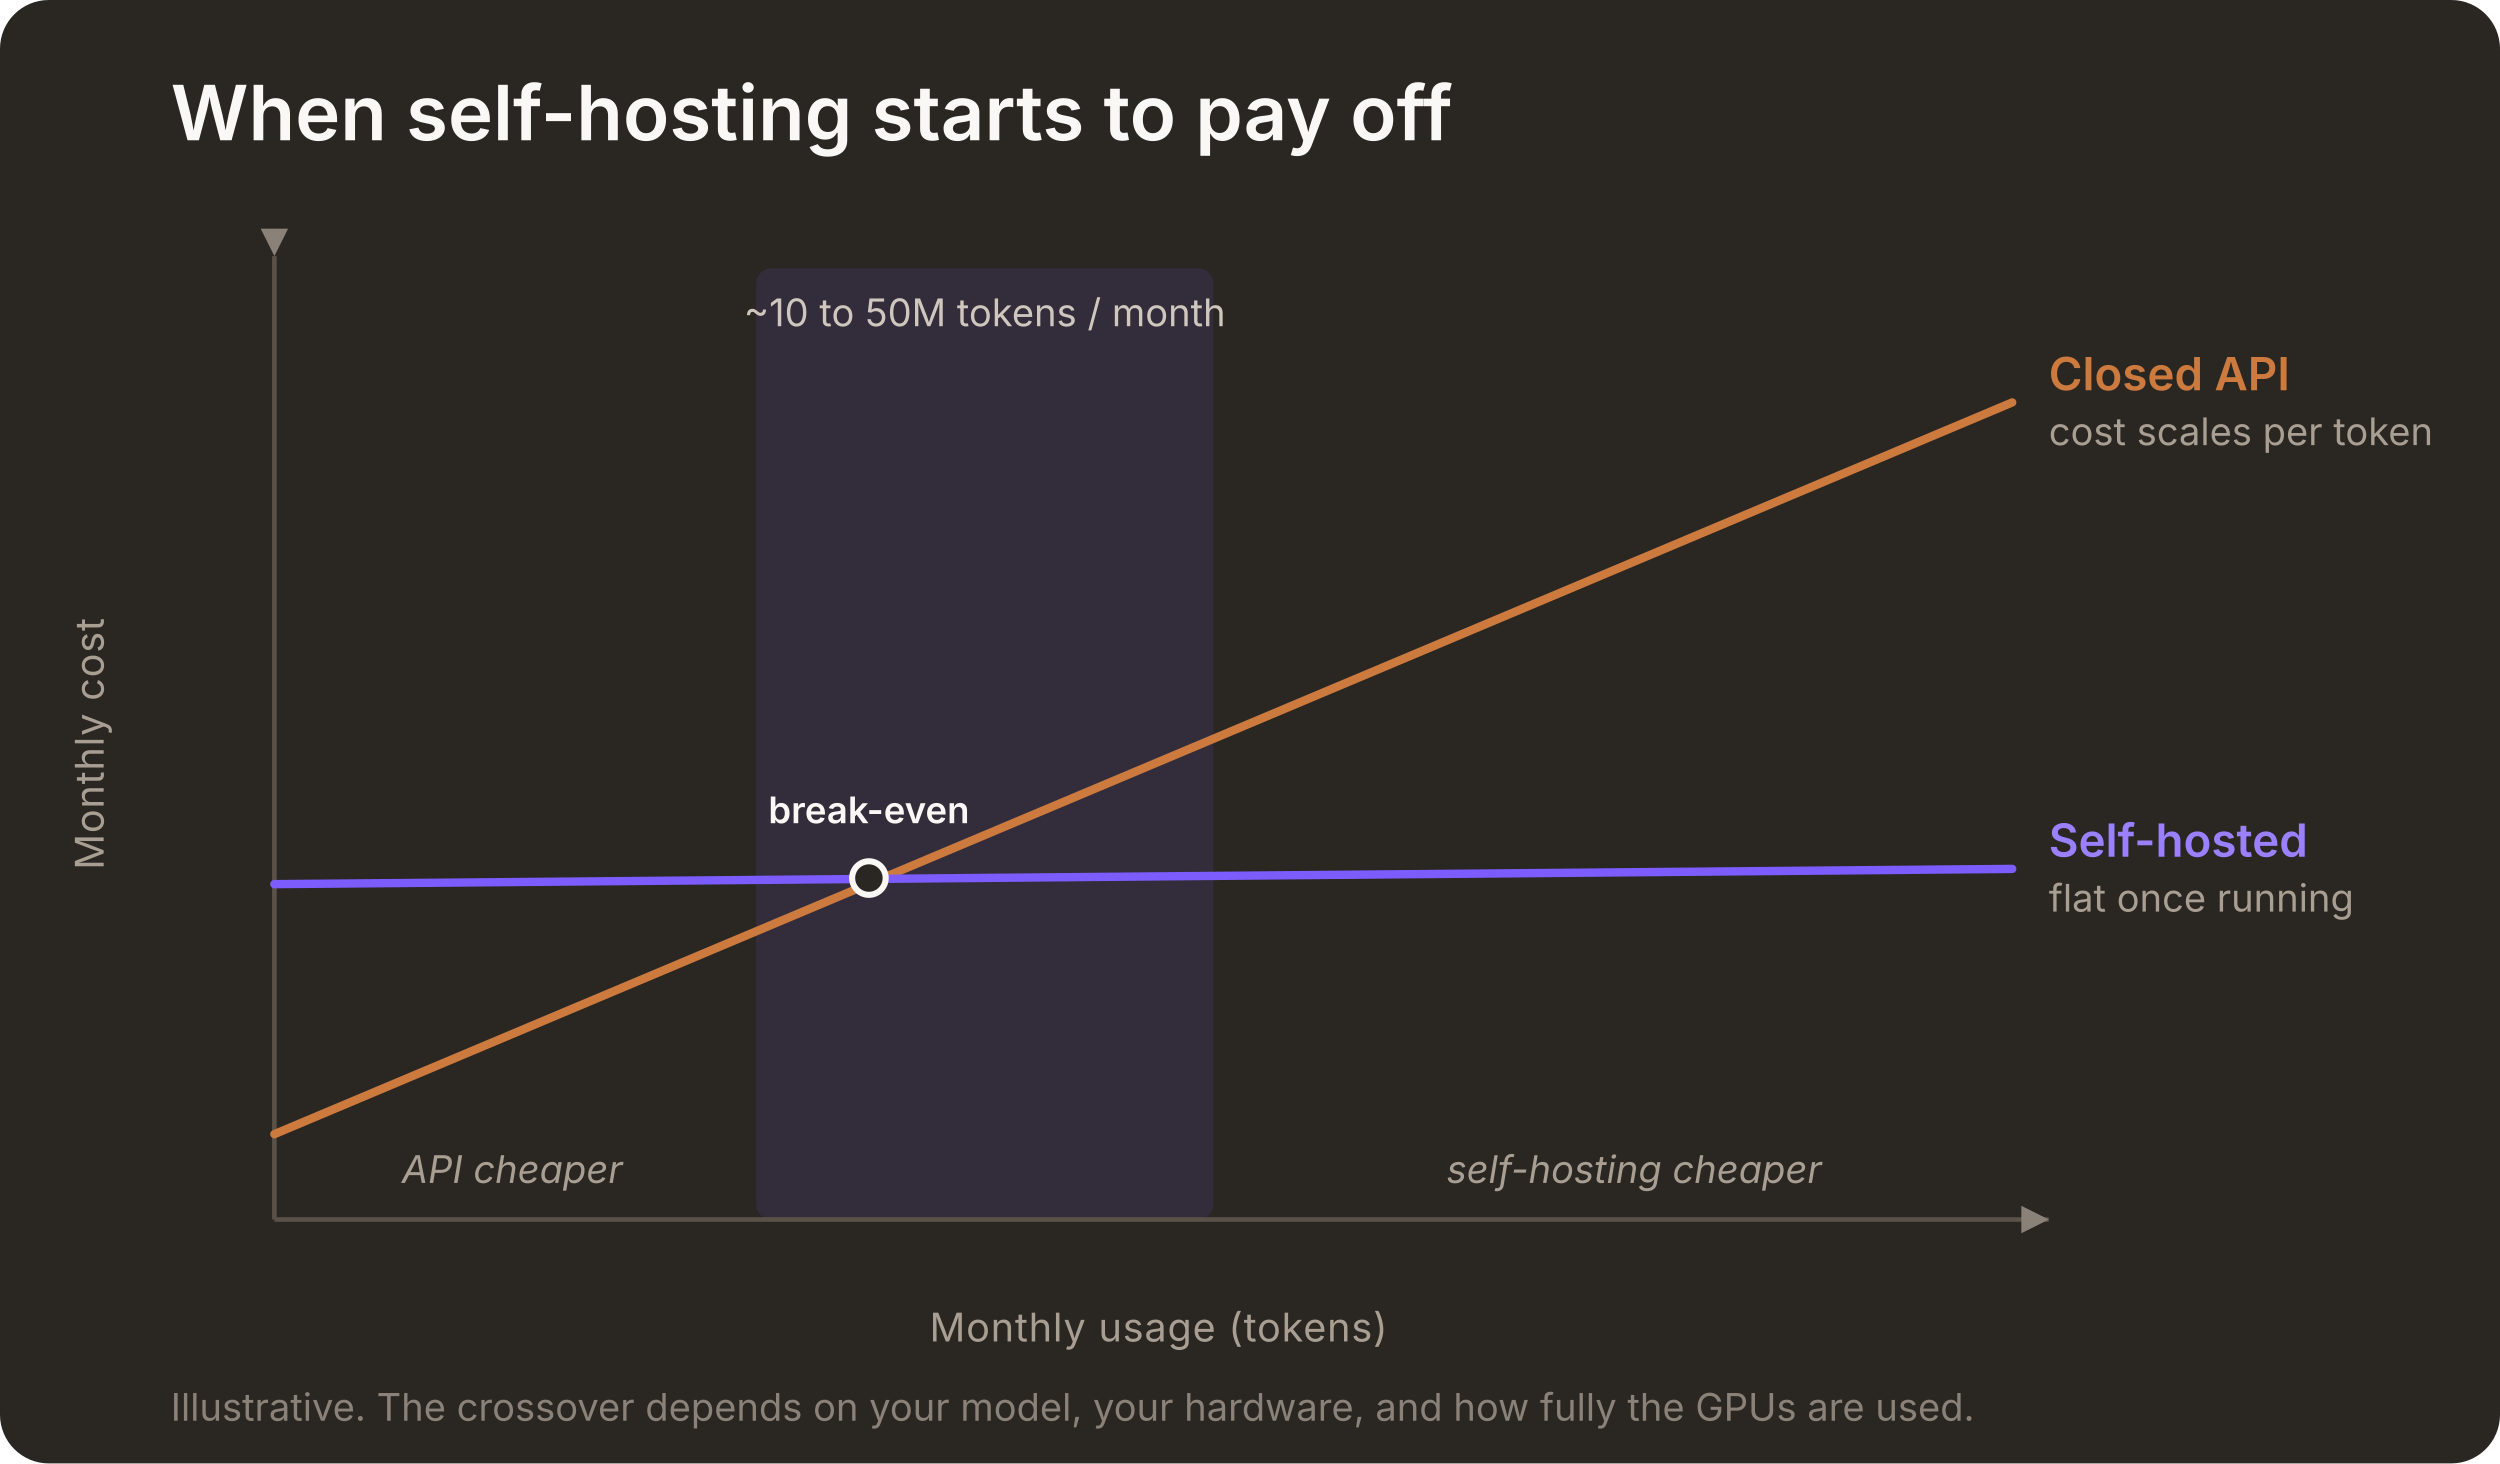
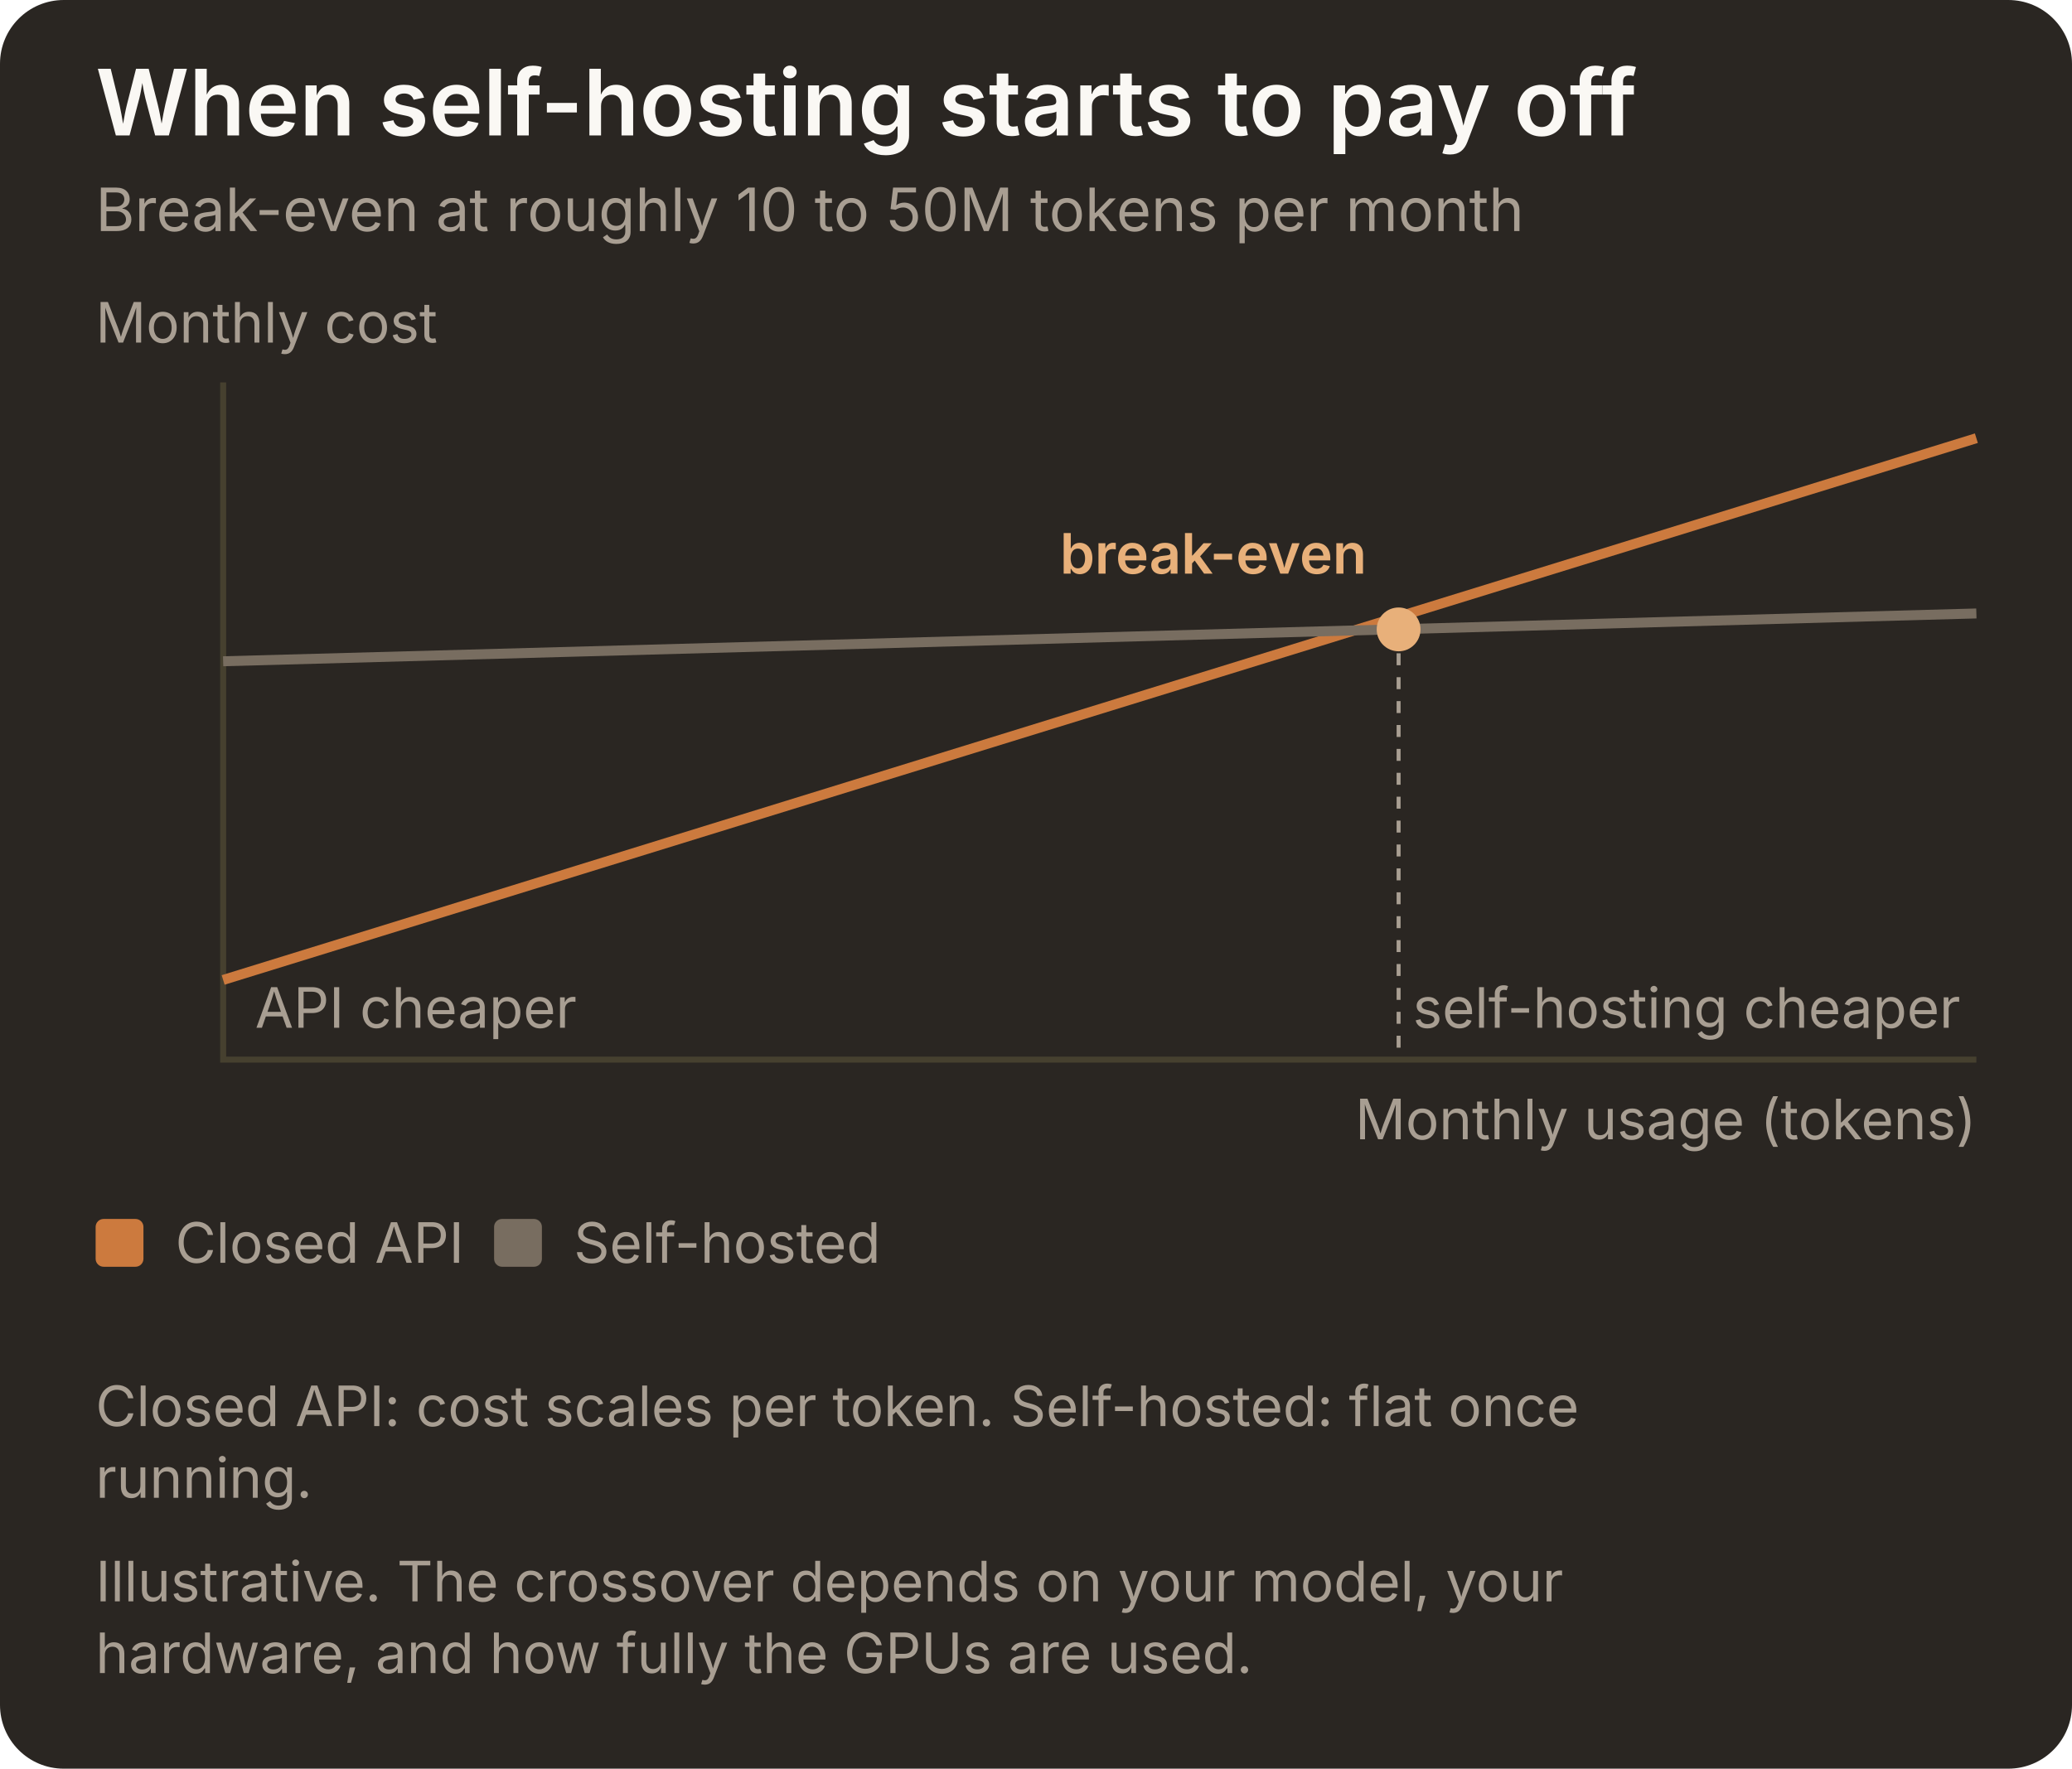
- <svg xmlns="http://www.w3.org/2000/svg" viewBox="0 0 820 480" role="img" aria-label="Illustrative cost comparison. A closed API bills per token, so its monthly cost rises steadily with usage. A self-hosted open model has a flat monthly cost. The two lines cross at a break-even point; below roughly 10 to 50 million tokens a month an API is cheaper, above it self-hosting is cheaper.">
+ <svg xmlns="http://www.w3.org/2000/svg" viewBox="0 0 520 444" role="img" aria-label="Line chart: closed-API cost scales per token with usage while self-hosted cost stays flat once running. The illustrative crossover sits at roughly 10 to 50 million tokens per month; below it the API is cheaper, above it self-hosting is.">
  <defs>
-     <marker id="ah" markerWidth="9" markerHeight="9" refX="6" refY="3" orient="auto">
-       <path d="M0,0 L6,3 L0,6 Z" fill="#8a8178" />
+     <marker id="ar" markerWidth="8" markerHeight="8" refX="6" refY="3" orient="auto">
+       <path d="M0,0 L6,3 L0,6 Z" fill="#a89e92" />
    </marker>
  </defs>
-   <rect x="0" y="0" width="820" height="480" rx="16" fill="#2a2622" />
-   <text x="56" y="46" font-family="'Inter', system-ui, -apple-system, 'Segoe UI', Roboto, sans-serif" font-size="25" font-weight="600" fill="#faf8f4">When self-hosting starts to pay off</text>
-   <rect x="248" y="88" width="150" height="312" rx="5" fill="#7c5cfc" opacity="0.11" />
-   <text x="323" y="107" text-anchor="middle" font-family="'Inter', system-ui, sans-serif" font-size="12.5" fill="#cfc7be">~10 to 50M tokens / month</text>
-   <line x1="90" y1="84" x2="90" y2="400" stroke="#5a5249" stroke-width="1.5" marker-start="url(#ah)" />
-   <line x1="90" y1="400" x2="672" y2="400" stroke="#5a5249" stroke-width="1.5" marker-end="url(#ah)" />
-   <text x="380" y="440" text-anchor="middle" font-family="'Inter', system-ui, sans-serif" font-size="13" fill="#a89e92" letter-spacing="0.02em">Monthly usage (tokens)</text>
-   <text transform="rotate(-90 34 244)" x="34" y="244" text-anchor="middle" font-family="'Inter', system-ui, sans-serif" font-size="13" fill="#a89e92" letter-spacing="0.02em">Monthly cost</text>
-   <text x="168" y="388" text-anchor="middle" font-family="'Inter', system-ui, sans-serif" font-size="12.5" font-style="italic" fill="#a89e92">API cheaper</text>
-   <text x="536" y="388" text-anchor="middle" font-family="'Inter', system-ui, sans-serif" font-size="12.5" font-style="italic" fill="#a89e92">self-hosting cheaper</text>
-   <polyline points="90,372 660,132" fill="none" stroke="#cc7a3e" stroke-width="2.75" stroke-linecap="round" />
-   <polyline points="90,290 660,285" fill="none" stroke="#7c5cfc" stroke-width="2.75" stroke-linecap="round" />
-   <circle cx="285" cy="288" r="5.5" fill="#2a2622" stroke="#faf8f4" stroke-width="2" />
-   <text x="285" y="270" text-anchor="middle" font-family="'Inter', system-ui, sans-serif" font-size="12" font-weight="600" fill="#faf8f4">break-even</text>
-   <text x="672" y="128" font-family="'Inter', system-ui, sans-serif" font-size="15" font-weight="600" fill="#cc7a3e">Closed API</text>
-   <text x="672" y="146" font-family="'Inter', system-ui, sans-serif" font-size="12.5" fill="#a89e92">cost scales per token</text>
-   <text x="672" y="281" font-family="'Inter', system-ui, sans-serif" font-size="15" font-weight="600" fill="#9a80ff">Self-hosted</text>
-   <text x="672" y="299" font-family="'Inter', system-ui, sans-serif" font-size="12.5" fill="#a89e92">flat once running</text>
-   <text x="56" y="466" font-family="'Inter', system-ui, sans-serif" font-size="12.5" fill="#8a8178">Illustrative. The crossover depends on your model, your hardware, and how fully the GPUs are used.</text>
+   <rect x="0" y="0" width="520" height="444" rx="16" fill="#2a2622" />
+   <text x="24" y="34" font-family="'Inter', system-ui, -apple-system, sans-serif" font-size="23" fill="#faf8f4" font-weight="600">When self-hosting starts to pay off</text>
+   <text x="24" y="58" font-family="'Inter', system-ui, -apple-system, sans-serif" font-size="15" fill="#a89e92">Break-even at roughly 10 to 50M tokens per month</text>
+   <text x="24" y="86" font-family="'Inter', system-ui, -apple-system, sans-serif" font-size="14" fill="#a89e92">Monthly cost</text>
+   <path d="M56,96 L56,266 L496,266" stroke="#46402f" stroke-width="1.5" fill="none" />
+   <path d="M56,246 L496,110" stroke="#cc7a3e" stroke-width="2.5" fill="none" />
+   <path d="M56,166 L496,154" stroke="#786d60" stroke-width="2.5" fill="none" />
+   <path d="M351,158 L351,266" stroke="#a89e92" stroke-width="1" stroke-dasharray="3 3" />
+   <circle cx="351" cy="158" r="5.5" fill="#e8b07a" />
+   <text x="343" y="144" font-family="'Inter', system-ui, -apple-system, sans-serif" font-size="14" fill="#e8b07a" font-weight="600" text-anchor="end">break-even</text>
+   <text x="64" y="258" font-family="'Inter', system-ui, -apple-system, sans-serif" font-size="14" fill="#a89e92">API cheaper</text>
+   <text x="492" y="258" font-family="'Inter', system-ui, -apple-system, sans-serif" font-size="14" fill="#a89e92" text-anchor="end">self-hosting cheaper</text>
+   <text x="496" y="286" font-family="'Inter', system-ui, -apple-system, sans-serif" font-size="14" fill="#a89e92" text-anchor="end">Monthly usage (tokens)</text>
+   <rect x="24" y="306" width="12" height="12" rx="2" fill="#cc7a3e" />
+   <text x="44" y="317" font-family="'Inter', system-ui, -apple-system, sans-serif" font-size="14" fill="#a89e92">Closed API</text>
+   <rect x="124.0" y="306" width="12" height="12" rx="2" fill="#786d60" />
+   <text x="144.0" y="317" font-family="'Inter', system-ui, -apple-system, sans-serif" font-size="14" fill="#a89e92">Self-hosted</text>
+   <text x="24" y="358" font-family="'Inter', system-ui, -apple-system, sans-serif" font-size="14" fill="#a89e92">Closed API: cost scales per token. Self-hosted: flat once</text>
+   <text x="24" y="376" font-family="'Inter', system-ui, -apple-system, sans-serif" font-size="14" fill="#a89e92">running.</text>
+   <text x="24" y="402" font-family="'Inter', system-ui, -apple-system, sans-serif" font-size="14" fill="#a89e92">Illustrative. The crossover depends on your model, your</text>
+   <text x="24" y="420" font-family="'Inter', system-ui, -apple-system, sans-serif" font-size="14" fill="#a89e92">hardware, and how fully the GPUs are used.</text>
</svg>
